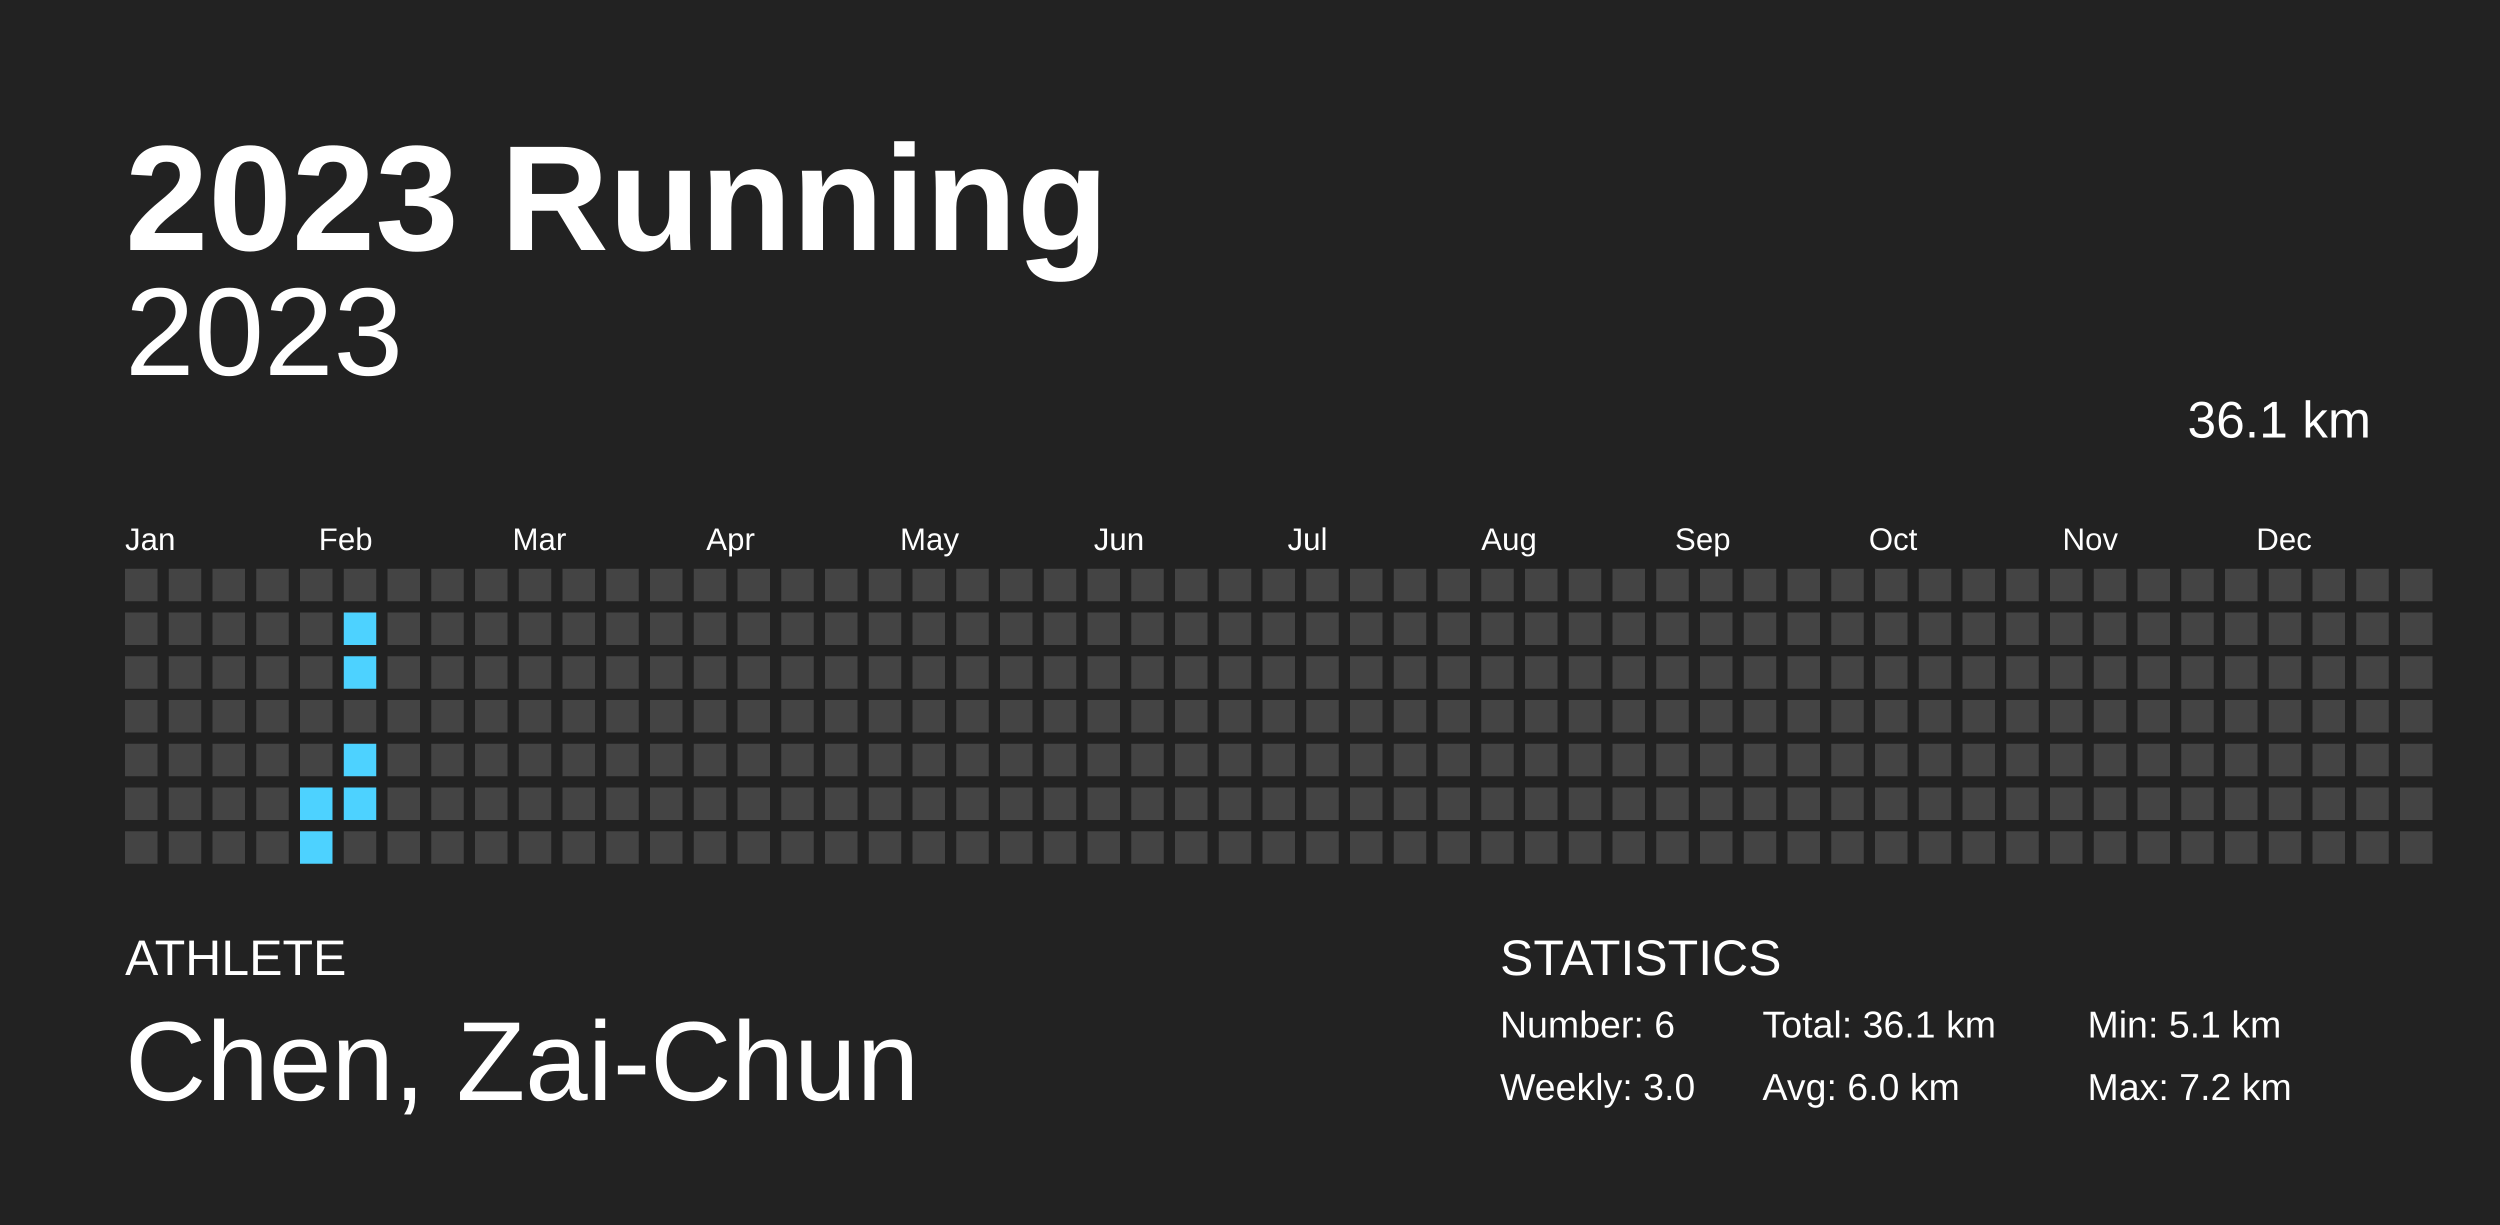
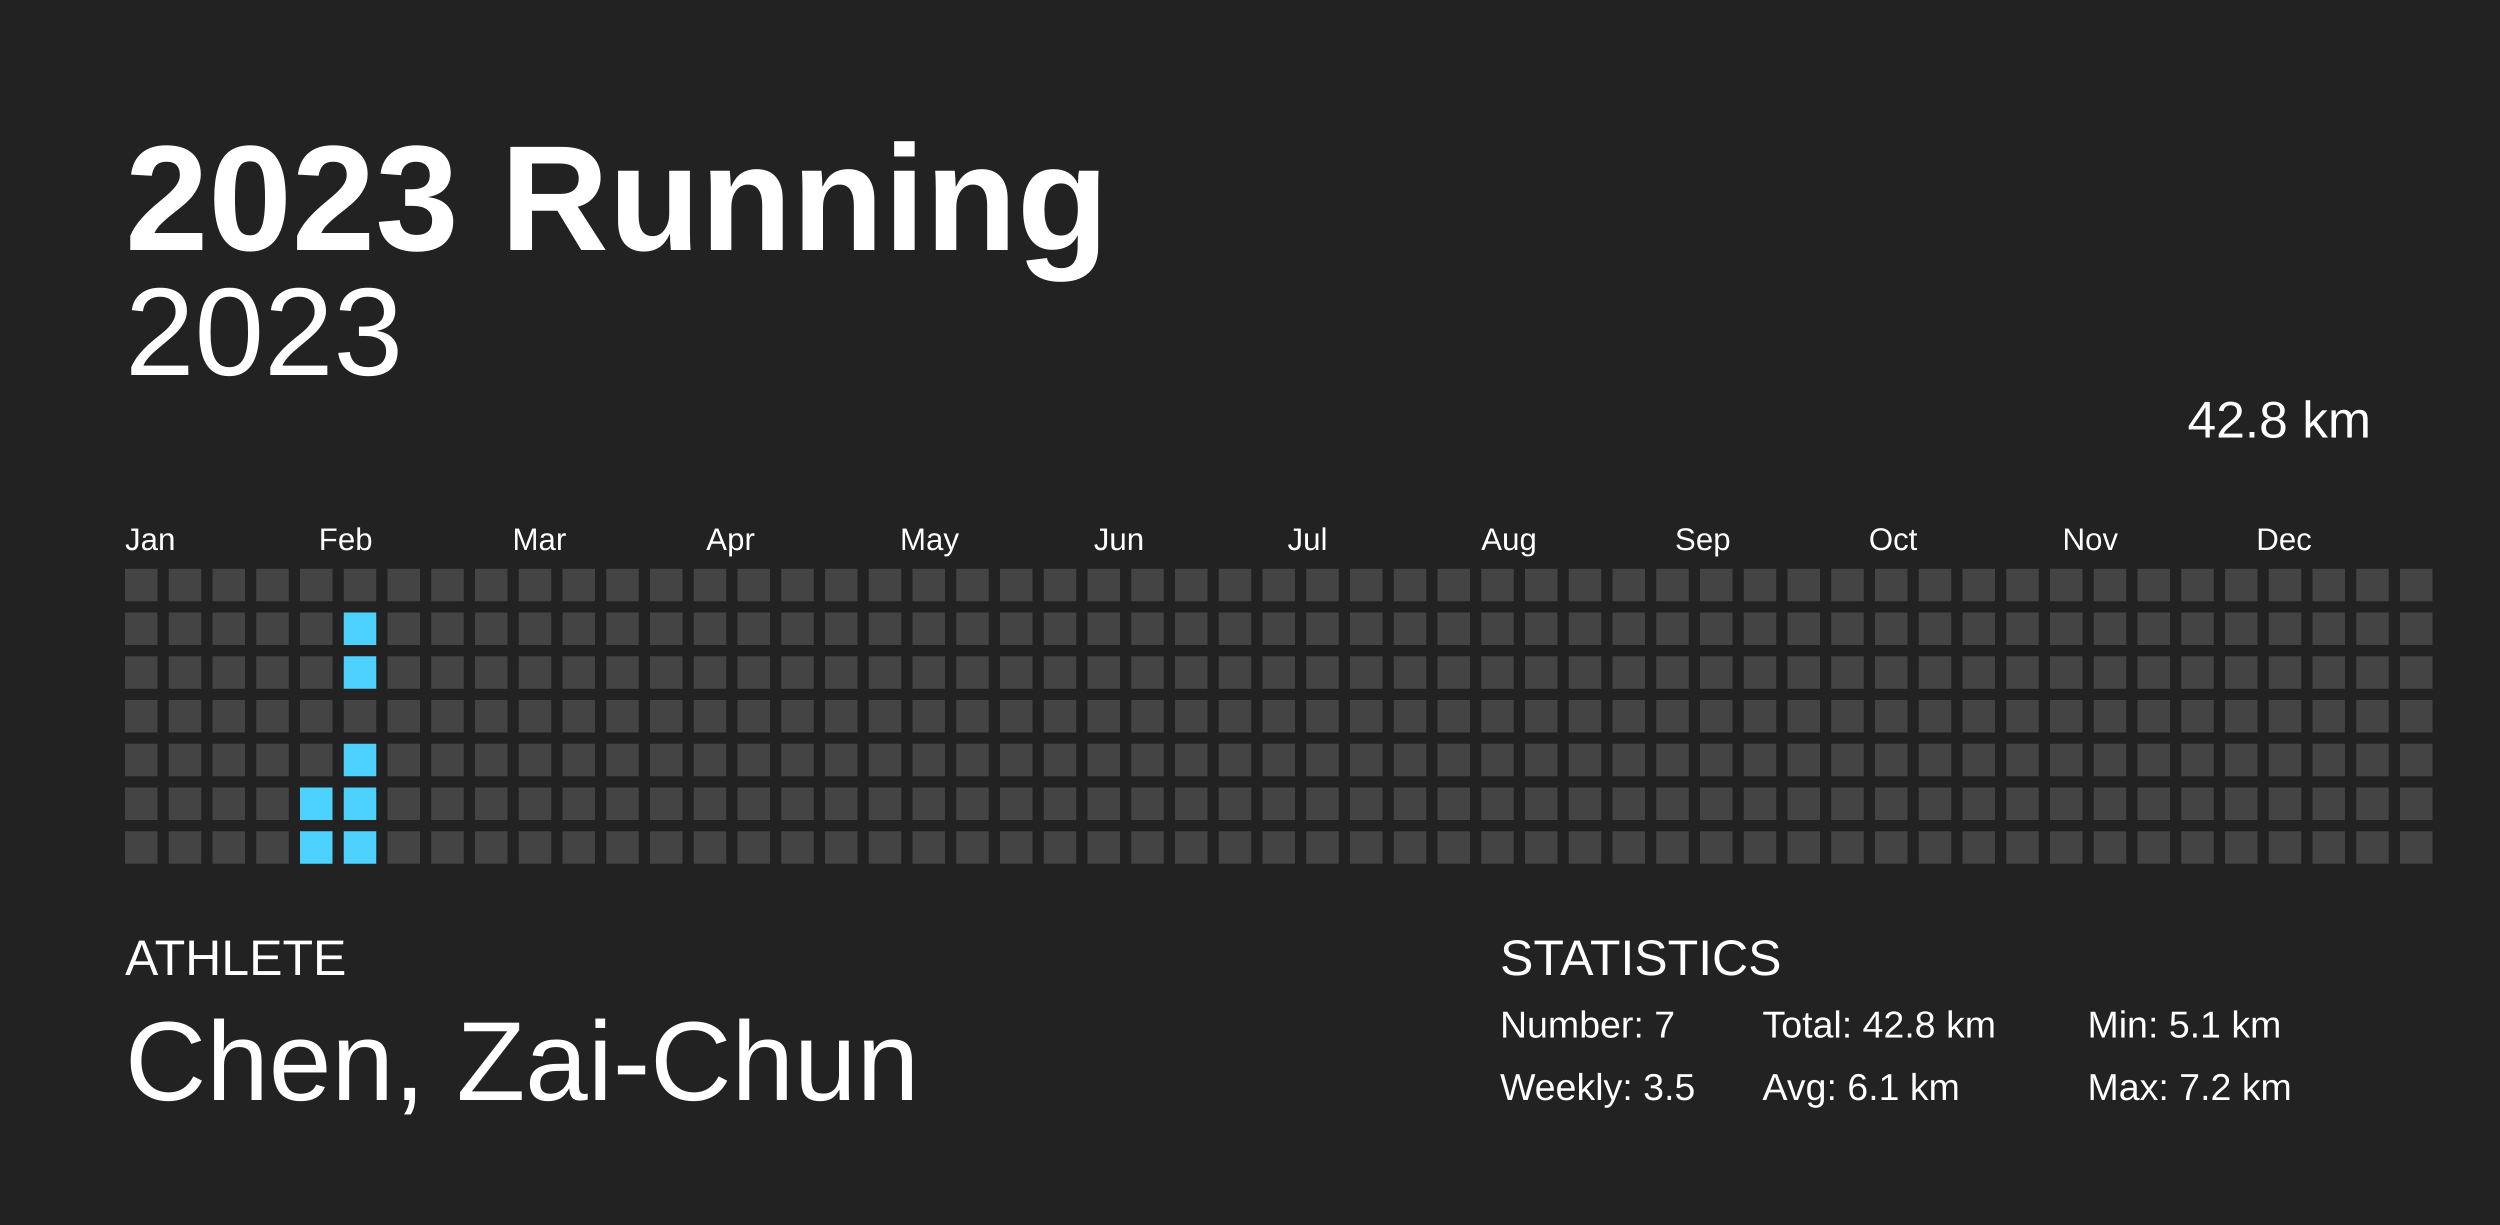
<svg xmlns="http://www.w3.org/2000/svg" baseProfile="full" height="98mm" version="1.1" viewBox="0,0,200,98" width="200mm">
  <defs />
  <rect fill="#222222" height="98" width="200" x="0" y="0" />
  <text fill="#FFFFFF" style="font-size:12px; font-family:Arial; font-weight:bold;" x="10" y="20">2023 Running</text>
  <text fill="#FFFFFF" style="font-size:4px; font-family:Arial" x="10" y="78">ATHLETE</text>
  <text fill="#FFFFFF" style="font-size:9px; font-family:Arial" x="10" y="88">Chen, Zai-Chun</text>
  <text fill="#FFFFFF" style="font-size:4px; font-family:Arial" x="120" y="78">STATISTICS</text>
-   <text fill="#FFFFFF" style="font-size:3px; font-family:Arial" x="120" y="83">Number: 6</text>
-   <text fill="#FFFFFF" style="font-size:3px; font-family:Arial" x="120" y="88">Weekly: 3.0</text>
-   <text fill="#FFFFFF" style="font-size:3px; font-family:Arial" x="141" y="83">Total: 36.1 km</text>
-   <text fill="#FFFFFF" style="font-size:3px; font-family:Arial" x="141" y="88">Avg: 6.0 km</text>
+   <text fill="#FFFFFF" style="font-size:3px; font-family:Arial" x="120" y="83">Number: 7</text>
+   <text fill="#FFFFFF" style="font-size:3px; font-family:Arial" x="120" y="88">Weekly: 3.5</text>
+   <text fill="#FFFFFF" style="font-size:3px; font-family:Arial" x="141" y="83">Total: 42.8 km</text>
+   <text fill="#FFFFFF" style="font-size:3px; font-family:Arial" x="141" y="88">Avg: 6.1 km</text>
  <text fill="#FFFFFF" style="font-size:3px; font-family:Arial" x="167" y="83">Min: 5.1 km</text>
  <text fill="#FFFFFF" style="font-size:3px; font-family:Arial" x="167" y="88">Max: 7.2 km</text>
  <text alignment-baseline="hanging" fill="#FFFFFF" style="font-size:10.0px; font-family:Arial;" x="10" y="30">2023</text>
-   <text alignment-baseline="hanging" fill="#FFFFFF" style="font-size:4.125px; font-family:Arial;" x="175" y="35">36.1 km</text>
+   <text alignment-baseline="hanging" fill="#FFFFFF" style="font-size:4.125px; font-family:Arial;" x="175" y="35">42.8 km</text>
  <text fill="#FFFFFF" style="font-size:2.5px; font-family:Arial" x="10.0" y="44">Jan</text>
  <text fill="#FFFFFF" style="font-size:2.5px; font-family:Arial" x="25.5" y="44">Feb</text>
  <text fill="#FFFFFF" style="font-size:2.5px; font-family:Arial" x="41.0" y="44">Mar</text>
  <text fill="#FFFFFF" style="font-size:2.5px; font-family:Arial" x="56.5" y="44">Apr</text>
  <text fill="#FFFFFF" style="font-size:2.5px; font-family:Arial" x="72.0" y="44">May</text>
  <text fill="#FFFFFF" style="font-size:2.5px; font-family:Arial" x="87.5" y="44">Jun</text>
  <text fill="#FFFFFF" style="font-size:2.5px; font-family:Arial" x="103.0" y="44">Jul</text>
  <text fill="#FFFFFF" style="font-size:2.5px; font-family:Arial" x="118.5" y="44">Aug</text>
  <text fill="#FFFFFF" style="font-size:2.5px; font-family:Arial" x="134.0" y="44">Sep</text>
  <text fill="#FFFFFF" style="font-size:2.5px; font-family:Arial" x="149.5" y="44">Oct</text>
  <text fill="#FFFFFF" style="font-size:2.5px; font-family:Arial" x="165.0" y="44">Nov</text>
  <text fill="#FFFFFF" style="font-size:2.5px; font-family:Arial" x="180.5" y="44">Dec</text>
  <rect fill="#444444" height="2.6" width="2.6" x="10.0" y="45.5" />
  <rect fill="#444444" height="2.6" width="2.6" x="10.0" y="49.0" />
  <rect fill="#444444" height="2.6" width="2.6" x="10.0" y="52.5" />
  <rect fill="#444444" height="2.6" width="2.6" x="10.0" y="56.0" />
  <rect fill="#444444" height="2.6" width="2.6" x="10.0" y="59.5" />
  <rect fill="#444444" height="2.6" width="2.6" x="10.0" y="63.0" />
  <rect fill="#444444" height="2.6" width="2.6" x="10.0" y="66.5" />
  <rect fill="#444444" height="2.6" width="2.6" x="13.5" y="45.5" />
  <rect fill="#444444" height="2.6" width="2.6" x="13.5" y="49.0" />
  <rect fill="#444444" height="2.6" width="2.6" x="13.5" y="52.5" />
  <rect fill="#444444" height="2.6" width="2.6" x="13.5" y="56.0" />
  <rect fill="#444444" height="2.6" width="2.6" x="13.5" y="59.5" />
  <rect fill="#444444" height="2.6" width="2.6" x="13.5" y="63.0" />
  <rect fill="#444444" height="2.6" width="2.6" x="13.5" y="66.5" />
  <rect fill="#444444" height="2.6" width="2.6" x="17.0" y="45.5" />
  <rect fill="#444444" height="2.6" width="2.6" x="17.0" y="49.0" />
  <rect fill="#444444" height="2.6" width="2.6" x="17.0" y="52.5" />
  <rect fill="#444444" height="2.6" width="2.6" x="17.0" y="56.0" />
  <rect fill="#444444" height="2.6" width="2.6" x="17.0" y="59.5" />
  <rect fill="#444444" height="2.6" width="2.6" x="17.0" y="63.0" />
  <rect fill="#444444" height="2.6" width="2.6" x="17.0" y="66.5" />
  <rect fill="#444444" height="2.6" width="2.6" x="20.5" y="45.5" />
  <rect fill="#444444" height="2.6" width="2.6" x="20.5" y="49.0" />
  <rect fill="#444444" height="2.6" width="2.6" x="20.5" y="52.5" />
  <rect fill="#444444" height="2.6" width="2.6" x="20.5" y="56.0" />
  <rect fill="#444444" height="2.6" width="2.6" x="20.5" y="59.5" />
  <rect fill="#444444" height="2.6" width="2.6" x="20.5" y="63.0" />
  <rect fill="#444444" height="2.6" width="2.6" x="20.5" y="66.5" />
  <rect fill="#444444" height="2.6" width="2.6" x="24.0" y="45.5" />
  <rect fill="#444444" height="2.6" width="2.6" x="24.0" y="49.0" />
  <rect fill="#444444" height="2.6" width="2.6" x="24.0" y="52.5" />
  <rect fill="#444444" height="2.6" width="2.6" x="24.0" y="56.0" />
  <rect fill="#444444" height="2.6" width="2.6" x="24.0" y="59.5" />
  <rect fill="#4dd2ff" height="2.6" width="2.6" x="24.0" y="63.0" />
  <rect fill="#4dd2ff" height="2.6" width="2.6" x="24.0" y="66.5" />
  <rect fill="#444444" height="2.6" width="2.6" x="27.5" y="45.5" />
  <rect fill="#4dd2ff" height="2.6" width="2.6" x="27.5" y="49.0" />
  <rect fill="#4dd2ff" height="2.6" width="2.6" x="27.5" y="52.5" />
  <rect fill="#444444" height="2.6" width="2.6" x="27.5" y="56.0" />
  <rect fill="#4dd2ff" height="2.6" width="2.6" x="27.5" y="59.5" />
  <rect fill="#4dd2ff" height="2.6" width="2.6" x="27.5" y="63.0" />
-   <rect fill="#444444" height="2.6" width="2.6" x="27.5" y="66.5" />
+   <rect fill="#4dd2ff" height="2.6" width="2.6" x="27.5" y="66.5" />
  <rect fill="#444444" height="2.6" width="2.6" x="31.0" y="45.5" />
  <rect fill="#444444" height="2.6" width="2.6" x="31.0" y="49.0" />
  <rect fill="#444444" height="2.6" width="2.6" x="31.0" y="52.5" />
  <rect fill="#444444" height="2.6" width="2.6" x="31.0" y="56.0" />
  <rect fill="#444444" height="2.6" width="2.6" x="31.0" y="59.5" />
  <rect fill="#444444" height="2.6" width="2.6" x="31.0" y="63.0" />
  <rect fill="#444444" height="2.6" width="2.6" x="31.0" y="66.5" />
  <rect fill="#444444" height="2.6" width="2.6" x="34.5" y="45.5" />
  <rect fill="#444444" height="2.6" width="2.6" x="34.5" y="49.0" />
  <rect fill="#444444" height="2.6" width="2.6" x="34.5" y="52.5" />
  <rect fill="#444444" height="2.6" width="2.6" x="34.5" y="56.0" />
  <rect fill="#444444" height="2.6" width="2.6" x="34.5" y="59.5" />
  <rect fill="#444444" height="2.6" width="2.6" x="34.5" y="63.0" />
  <rect fill="#444444" height="2.6" width="2.6" x="34.5" y="66.5" />
  <rect fill="#444444" height="2.6" width="2.6" x="38.0" y="45.5" />
  <rect fill="#444444" height="2.6" width="2.6" x="38.0" y="49.0" />
  <rect fill="#444444" height="2.6" width="2.6" x="38.0" y="52.5" />
  <rect fill="#444444" height="2.6" width="2.6" x="38.0" y="56.0" />
  <rect fill="#444444" height="2.6" width="2.6" x="38.0" y="59.5" />
  <rect fill="#444444" height="2.6" width="2.6" x="38.0" y="63.0" />
  <rect fill="#444444" height="2.6" width="2.6" x="38.0" y="66.5" />
  <rect fill="#444444" height="2.6" width="2.6" x="41.5" y="45.5" />
  <rect fill="#444444" height="2.6" width="2.6" x="41.5" y="49.0" />
  <rect fill="#444444" height="2.6" width="2.6" x="41.5" y="52.5" />
  <rect fill="#444444" height="2.6" width="2.6" x="41.5" y="56.0" />
  <rect fill="#444444" height="2.6" width="2.6" x="41.5" y="59.5" />
  <rect fill="#444444" height="2.6" width="2.6" x="41.5" y="63.0" />
  <rect fill="#444444" height="2.6" width="2.6" x="41.5" y="66.5" />
  <rect fill="#444444" height="2.6" width="2.6" x="45.0" y="45.5" />
  <rect fill="#444444" height="2.6" width="2.6" x="45.0" y="49.0" />
  <rect fill="#444444" height="2.6" width="2.6" x="45.0" y="52.5" />
  <rect fill="#444444" height="2.6" width="2.6" x="45.0" y="56.0" />
  <rect fill="#444444" height="2.6" width="2.6" x="45.0" y="59.5" />
  <rect fill="#444444" height="2.6" width="2.6" x="45.0" y="63.0" />
  <rect fill="#444444" height="2.6" width="2.6" x="45.0" y="66.5" />
  <rect fill="#444444" height="2.6" width="2.6" x="48.5" y="45.5" />
  <rect fill="#444444" height="2.6" width="2.6" x="48.5" y="49.0" />
  <rect fill="#444444" height="2.6" width="2.6" x="48.5" y="52.5" />
  <rect fill="#444444" height="2.6" width="2.6" x="48.5" y="56.0" />
  <rect fill="#444444" height="2.6" width="2.6" x="48.5" y="59.5" />
  <rect fill="#444444" height="2.6" width="2.6" x="48.5" y="63.0" />
  <rect fill="#444444" height="2.6" width="2.6" x="48.5" y="66.5" />
  <rect fill="#444444" height="2.6" width="2.6" x="52.0" y="45.5" />
  <rect fill="#444444" height="2.6" width="2.6" x="52.0" y="49.0" />
  <rect fill="#444444" height="2.6" width="2.6" x="52.0" y="52.5" />
  <rect fill="#444444" height="2.6" width="2.6" x="52.0" y="56.0" />
  <rect fill="#444444" height="2.6" width="2.6" x="52.0" y="59.5" />
  <rect fill="#444444" height="2.6" width="2.6" x="52.0" y="63.0" />
  <rect fill="#444444" height="2.6" width="2.6" x="52.0" y="66.5" />
  <rect fill="#444444" height="2.6" width="2.6" x="55.5" y="45.5" />
  <rect fill="#444444" height="2.6" width="2.6" x="55.5" y="49.0" />
  <rect fill="#444444" height="2.6" width="2.6" x="55.5" y="52.5" />
  <rect fill="#444444" height="2.6" width="2.6" x="55.5" y="56.0" />
  <rect fill="#444444" height="2.6" width="2.6" x="55.5" y="59.5" />
  <rect fill="#444444" height="2.6" width="2.6" x="55.5" y="63.0" />
  <rect fill="#444444" height="2.6" width="2.6" x="55.5" y="66.5" />
  <rect fill="#444444" height="2.6" width="2.6" x="59.0" y="45.5" />
  <rect fill="#444444" height="2.6" width="2.6" x="59.0" y="49.0" />
  <rect fill="#444444" height="2.6" width="2.6" x="59.0" y="52.5" />
  <rect fill="#444444" height="2.6" width="2.6" x="59.0" y="56.0" />
  <rect fill="#444444" height="2.6" width="2.6" x="59.0" y="59.5" />
  <rect fill="#444444" height="2.6" width="2.6" x="59.0" y="63.0" />
  <rect fill="#444444" height="2.6" width="2.6" x="59.0" y="66.5" />
  <rect fill="#444444" height="2.6" width="2.6" x="62.5" y="45.5" />
  <rect fill="#444444" height="2.6" width="2.6" x="62.5" y="49.0" />
  <rect fill="#444444" height="2.6" width="2.6" x="62.5" y="52.5" />
  <rect fill="#444444" height="2.6" width="2.6" x="62.5" y="56.0" />
  <rect fill="#444444" height="2.6" width="2.6" x="62.5" y="59.5" />
  <rect fill="#444444" height="2.6" width="2.6" x="62.5" y="63.0" />
  <rect fill="#444444" height="2.6" width="2.6" x="62.5" y="66.5" />
  <rect fill="#444444" height="2.6" width="2.6" x="66.0" y="45.5" />
  <rect fill="#444444" height="2.6" width="2.6" x="66.0" y="49.0" />
  <rect fill="#444444" height="2.6" width="2.6" x="66.0" y="52.5" />
  <rect fill="#444444" height="2.6" width="2.6" x="66.0" y="56.0" />
  <rect fill="#444444" height="2.6" width="2.6" x="66.0" y="59.5" />
  <rect fill="#444444" height="2.6" width="2.6" x="66.0" y="63.0" />
  <rect fill="#444444" height="2.6" width="2.6" x="66.0" y="66.5" />
  <rect fill="#444444" height="2.6" width="2.6" x="69.5" y="45.5" />
  <rect fill="#444444" height="2.6" width="2.6" x="69.5" y="49.0" />
  <rect fill="#444444" height="2.6" width="2.6" x="69.5" y="52.5" />
  <rect fill="#444444" height="2.6" width="2.6" x="69.5" y="56.0" />
  <rect fill="#444444" height="2.6" width="2.6" x="69.5" y="59.5" />
  <rect fill="#444444" height="2.6" width="2.6" x="69.5" y="63.0" />
  <rect fill="#444444" height="2.6" width="2.6" x="69.5" y="66.5" />
  <rect fill="#444444" height="2.6" width="2.6" x="73.0" y="45.5" />
  <rect fill="#444444" height="2.6" width="2.6" x="73.0" y="49.0" />
  <rect fill="#444444" height="2.6" width="2.6" x="73.0" y="52.5" />
  <rect fill="#444444" height="2.6" width="2.6" x="73.0" y="56.0" />
  <rect fill="#444444" height="2.6" width="2.6" x="73.0" y="59.5" />
  <rect fill="#444444" height="2.6" width="2.6" x="73.0" y="63.0" />
  <rect fill="#444444" height="2.6" width="2.6" x="73.0" y="66.5" />
  <rect fill="#444444" height="2.6" width="2.6" x="76.5" y="45.5" />
  <rect fill="#444444" height="2.6" width="2.6" x="76.5" y="49.0" />
  <rect fill="#444444" height="2.6" width="2.6" x="76.5" y="52.5" />
  <rect fill="#444444" height="2.6" width="2.6" x="76.5" y="56.0" />
  <rect fill="#444444" height="2.6" width="2.6" x="76.5" y="59.5" />
  <rect fill="#444444" height="2.6" width="2.6" x="76.5" y="63.0" />
  <rect fill="#444444" height="2.6" width="2.6" x="76.5" y="66.5" />
  <rect fill="#444444" height="2.6" width="2.6" x="80.0" y="45.5" />
  <rect fill="#444444" height="2.6" width="2.6" x="80.0" y="49.0" />
  <rect fill="#444444" height="2.6" width="2.6" x="80.0" y="52.5" />
  <rect fill="#444444" height="2.6" width="2.6" x="80.0" y="56.0" />
  <rect fill="#444444" height="2.6" width="2.6" x="80.0" y="59.5" />
  <rect fill="#444444" height="2.6" width="2.6" x="80.0" y="63.0" />
  <rect fill="#444444" height="2.6" width="2.6" x="80.0" y="66.5" />
  <rect fill="#444444" height="2.6" width="2.6" x="83.5" y="45.5" />
  <rect fill="#444444" height="2.6" width="2.6" x="83.5" y="49.0" />
  <rect fill="#444444" height="2.6" width="2.6" x="83.5" y="52.5" />
  <rect fill="#444444" height="2.6" width="2.6" x="83.5" y="56.0" />
  <rect fill="#444444" height="2.6" width="2.6" x="83.5" y="59.5" />
  <rect fill="#444444" height="2.6" width="2.6" x="83.5" y="63.0" />
  <rect fill="#444444" height="2.6" width="2.6" x="83.5" y="66.5" />
  <rect fill="#444444" height="2.6" width="2.6" x="87.0" y="45.5" />
  <rect fill="#444444" height="2.6" width="2.6" x="87.0" y="49.0" />
  <rect fill="#444444" height="2.6" width="2.6" x="87.0" y="52.5" />
  <rect fill="#444444" height="2.6" width="2.6" x="87.0" y="56.0" />
  <rect fill="#444444" height="2.6" width="2.6" x="87.0" y="59.5" />
  <rect fill="#444444" height="2.6" width="2.6" x="87.0" y="63.0" />
  <rect fill="#444444" height="2.6" width="2.6" x="87.0" y="66.5" />
  <rect fill="#444444" height="2.6" width="2.6" x="90.5" y="45.5" />
  <rect fill="#444444" height="2.6" width="2.6" x="90.5" y="49.0" />
  <rect fill="#444444" height="2.6" width="2.6" x="90.5" y="52.5" />
  <rect fill="#444444" height="2.6" width="2.6" x="90.5" y="56.0" />
  <rect fill="#444444" height="2.6" width="2.6" x="90.5" y="59.5" />
  <rect fill="#444444" height="2.6" width="2.6" x="90.5" y="63.0" />
  <rect fill="#444444" height="2.6" width="2.6" x="90.5" y="66.5" />
  <rect fill="#444444" height="2.6" width="2.6" x="94.0" y="45.5" />
  <rect fill="#444444" height="2.6" width="2.6" x="94.0" y="49.0" />
  <rect fill="#444444" height="2.6" width="2.6" x="94.0" y="52.5" />
  <rect fill="#444444" height="2.6" width="2.6" x="94.0" y="56.0" />
  <rect fill="#444444" height="2.6" width="2.6" x="94.0" y="59.5" />
  <rect fill="#444444" height="2.6" width="2.6" x="94.0" y="63.0" />
  <rect fill="#444444" height="2.6" width="2.6" x="94.0" y="66.5" />
  <rect fill="#444444" height="2.6" width="2.6" x="97.5" y="45.5" />
  <rect fill="#444444" height="2.6" width="2.6" x="97.5" y="49.0" />
  <rect fill="#444444" height="2.6" width="2.6" x="97.5" y="52.5" />
  <rect fill="#444444" height="2.6" width="2.6" x="97.5" y="56.0" />
  <rect fill="#444444" height="2.6" width="2.6" x="97.5" y="59.5" />
  <rect fill="#444444" height="2.6" width="2.6" x="97.5" y="63.0" />
  <rect fill="#444444" height="2.6" width="2.6" x="97.5" y="66.5" />
  <rect fill="#444444" height="2.6" width="2.6" x="101.0" y="45.5" />
  <rect fill="#444444" height="2.6" width="2.6" x="101.0" y="49.0" />
  <rect fill="#444444" height="2.6" width="2.6" x="101.0" y="52.5" />
  <rect fill="#444444" height="2.6" width="2.6" x="101.0" y="56.0" />
  <rect fill="#444444" height="2.6" width="2.6" x="101.0" y="59.5" />
  <rect fill="#444444" height="2.6" width="2.6" x="101.0" y="63.0" />
  <rect fill="#444444" height="2.6" width="2.6" x="101.0" y="66.5" />
  <rect fill="#444444" height="2.6" width="2.6" x="104.5" y="45.5" />
  <rect fill="#444444" height="2.6" width="2.6" x="104.5" y="49.0" />
  <rect fill="#444444" height="2.6" width="2.6" x="104.5" y="52.5" />
  <rect fill="#444444" height="2.6" width="2.6" x="104.5" y="56.0" />
  <rect fill="#444444" height="2.6" width="2.6" x="104.5" y="59.5" />
  <rect fill="#444444" height="2.6" width="2.6" x="104.5" y="63.0" />
  <rect fill="#444444" height="2.6" width="2.6" x="104.5" y="66.5" />
  <rect fill="#444444" height="2.6" width="2.6" x="108.0" y="45.5" />
  <rect fill="#444444" height="2.6" width="2.6" x="108.0" y="49.0" />
  <rect fill="#444444" height="2.6" width="2.6" x="108.0" y="52.5" />
  <rect fill="#444444" height="2.6" width="2.6" x="108.0" y="56.0" />
  <rect fill="#444444" height="2.6" width="2.6" x="108.0" y="59.5" />
  <rect fill="#444444" height="2.6" width="2.6" x="108.0" y="63.0" />
  <rect fill="#444444" height="2.6" width="2.6" x="108.0" y="66.5" />
  <rect fill="#444444" height="2.6" width="2.6" x="111.5" y="45.5" />
  <rect fill="#444444" height="2.6" width="2.6" x="111.5" y="49.0" />
  <rect fill="#444444" height="2.6" width="2.6" x="111.5" y="52.5" />
  <rect fill="#444444" height="2.6" width="2.6" x="111.5" y="56.0" />
  <rect fill="#444444" height="2.6" width="2.6" x="111.5" y="59.5" />
  <rect fill="#444444" height="2.6" width="2.6" x="111.5" y="63.0" />
  <rect fill="#444444" height="2.6" width="2.6" x="111.5" y="66.5" />
  <rect fill="#444444" height="2.6" width="2.6" x="115.0" y="45.5" />
  <rect fill="#444444" height="2.6" width="2.6" x="115.0" y="49.0" />
  <rect fill="#444444" height="2.6" width="2.6" x="115.0" y="52.5" />
  <rect fill="#444444" height="2.6" width="2.6" x="115.0" y="56.0" />
  <rect fill="#444444" height="2.6" width="2.6" x="115.0" y="59.5" />
  <rect fill="#444444" height="2.6" width="2.6" x="115.0" y="63.0" />
  <rect fill="#444444" height="2.6" width="2.6" x="115.0" y="66.5" />
  <rect fill="#444444" height="2.6" width="2.6" x="118.5" y="45.5" />
  <rect fill="#444444" height="2.6" width="2.6" x="118.5" y="49.0" />
  <rect fill="#444444" height="2.6" width="2.6" x="118.5" y="52.5" />
  <rect fill="#444444" height="2.6" width="2.6" x="118.5" y="56.0" />
  <rect fill="#444444" height="2.6" width="2.6" x="118.5" y="59.5" />
  <rect fill="#444444" height="2.6" width="2.6" x="118.5" y="63.0" />
  <rect fill="#444444" height="2.6" width="2.6" x="118.5" y="66.5" />
  <rect fill="#444444" height="2.6" width="2.6" x="122.0" y="45.5" />
  <rect fill="#444444" height="2.6" width="2.6" x="122.0" y="49.0" />
  <rect fill="#444444" height="2.6" width="2.6" x="122.0" y="52.5" />
  <rect fill="#444444" height="2.6" width="2.6" x="122.0" y="56.0" />
  <rect fill="#444444" height="2.6" width="2.6" x="122.0" y="59.5" />
  <rect fill="#444444" height="2.6" width="2.6" x="122.0" y="63.0" />
  <rect fill="#444444" height="2.6" width="2.6" x="122.0" y="66.5" />
  <rect fill="#444444" height="2.6" width="2.6" x="125.5" y="45.5" />
  <rect fill="#444444" height="2.6" width="2.6" x="125.5" y="49.0" />
  <rect fill="#444444" height="2.6" width="2.6" x="125.5" y="52.5" />
  <rect fill="#444444" height="2.6" width="2.6" x="125.5" y="56.0" />
  <rect fill="#444444" height="2.6" width="2.6" x="125.5" y="59.5" />
  <rect fill="#444444" height="2.6" width="2.6" x="125.5" y="63.0" />
  <rect fill="#444444" height="2.6" width="2.6" x="125.5" y="66.5" />
  <rect fill="#444444" height="2.6" width="2.6" x="129.0" y="45.5" />
  <rect fill="#444444" height="2.6" width="2.6" x="129.0" y="49.0" />
  <rect fill="#444444" height="2.6" width="2.6" x="129.0" y="52.5" />
  <rect fill="#444444" height="2.6" width="2.6" x="129.0" y="56.0" />
  <rect fill="#444444" height="2.6" width="2.6" x="129.0" y="59.5" />
  <rect fill="#444444" height="2.6" width="2.6" x="129.0" y="63.0" />
  <rect fill="#444444" height="2.6" width="2.6" x="129.0" y="66.5" />
  <rect fill="#444444" height="2.6" width="2.6" x="132.5" y="45.5" />
  <rect fill="#444444" height="2.6" width="2.6" x="132.5" y="49.0" />
  <rect fill="#444444" height="2.6" width="2.6" x="132.5" y="52.5" />
  <rect fill="#444444" height="2.6" width="2.6" x="132.5" y="56.0" />
  <rect fill="#444444" height="2.6" width="2.6" x="132.5" y="59.5" />
  <rect fill="#444444" height="2.6" width="2.6" x="132.5" y="63.0" />
  <rect fill="#444444" height="2.6" width="2.6" x="132.5" y="66.5" />
  <rect fill="#444444" height="2.6" width="2.6" x="136.0" y="45.5" />
  <rect fill="#444444" height="2.6" width="2.6" x="136.0" y="49.0" />
  <rect fill="#444444" height="2.6" width="2.6" x="136.0" y="52.5" />
  <rect fill="#444444" height="2.6" width="2.6" x="136.0" y="56.0" />
  <rect fill="#444444" height="2.6" width="2.6" x="136.0" y="59.5" />
  <rect fill="#444444" height="2.6" width="2.6" x="136.0" y="63.0" />
  <rect fill="#444444" height="2.6" width="2.6" x="136.0" y="66.5" />
  <rect fill="#444444" height="2.6" width="2.6" x="139.5" y="45.5" />
  <rect fill="#444444" height="2.6" width="2.6" x="139.5" y="49.0" />
  <rect fill="#444444" height="2.6" width="2.6" x="139.5" y="52.5" />
  <rect fill="#444444" height="2.6" width="2.6" x="139.5" y="56.0" />
  <rect fill="#444444" height="2.6" width="2.6" x="139.5" y="59.5" />
  <rect fill="#444444" height="2.6" width="2.6" x="139.5" y="63.0" />
  <rect fill="#444444" height="2.6" width="2.6" x="139.5" y="66.5" />
  <rect fill="#444444" height="2.6" width="2.6" x="143.0" y="45.5" />
  <rect fill="#444444" height="2.6" width="2.6" x="143.0" y="49.0" />
  <rect fill="#444444" height="2.6" width="2.6" x="143.0" y="52.5" />
  <rect fill="#444444" height="2.6" width="2.6" x="143.0" y="56.0" />
  <rect fill="#444444" height="2.6" width="2.6" x="143.0" y="59.5" />
  <rect fill="#444444" height="2.6" width="2.6" x="143.0" y="63.0" />
  <rect fill="#444444" height="2.6" width="2.6" x="143.0" y="66.5" />
  <rect fill="#444444" height="2.6" width="2.6" x="146.5" y="45.5" />
  <rect fill="#444444" height="2.6" width="2.6" x="146.5" y="49.0" />
  <rect fill="#444444" height="2.6" width="2.6" x="146.5" y="52.5" />
  <rect fill="#444444" height="2.6" width="2.6" x="146.5" y="56.0" />
  <rect fill="#444444" height="2.6" width="2.6" x="146.5" y="59.5" />
  <rect fill="#444444" height="2.6" width="2.6" x="146.5" y="63.0" />
  <rect fill="#444444" height="2.6" width="2.6" x="146.5" y="66.5" />
  <rect fill="#444444" height="2.6" width="2.6" x="150.0" y="45.5" />
  <rect fill="#444444" height="2.6" width="2.6" x="150.0" y="49.0" />
  <rect fill="#444444" height="2.6" width="2.6" x="150.0" y="52.5" />
  <rect fill="#444444" height="2.6" width="2.6" x="150.0" y="56.0" />
  <rect fill="#444444" height="2.6" width="2.6" x="150.0" y="59.5" />
  <rect fill="#444444" height="2.6" width="2.6" x="150.0" y="63.0" />
  <rect fill="#444444" height="2.6" width="2.6" x="150.0" y="66.5" />
  <rect fill="#444444" height="2.6" width="2.6" x="153.5" y="45.5" />
  <rect fill="#444444" height="2.6" width="2.6" x="153.5" y="49.0" />
  <rect fill="#444444" height="2.6" width="2.6" x="153.5" y="52.5" />
  <rect fill="#444444" height="2.6" width="2.6" x="153.5" y="56.0" />
  <rect fill="#444444" height="2.6" width="2.6" x="153.5" y="59.5" />
  <rect fill="#444444" height="2.6" width="2.6" x="153.5" y="63.0" />
  <rect fill="#444444" height="2.6" width="2.6" x="153.5" y="66.5" />
  <rect fill="#444444" height="2.6" width="2.6" x="157.0" y="45.5" />
  <rect fill="#444444" height="2.6" width="2.6" x="157.0" y="49.0" />
  <rect fill="#444444" height="2.6" width="2.6" x="157.0" y="52.5" />
  <rect fill="#444444" height="2.6" width="2.6" x="157.0" y="56.0" />
  <rect fill="#444444" height="2.6" width="2.6" x="157.0" y="59.5" />
  <rect fill="#444444" height="2.6" width="2.6" x="157.0" y="63.0" />
  <rect fill="#444444" height="2.6" width="2.6" x="157.0" y="66.5" />
  <rect fill="#444444" height="2.6" width="2.6" x="160.5" y="45.5" />
  <rect fill="#444444" height="2.6" width="2.6" x="160.5" y="49.0" />
  <rect fill="#444444" height="2.6" width="2.6" x="160.5" y="52.5" />
  <rect fill="#444444" height="2.6" width="2.6" x="160.5" y="56.0" />
  <rect fill="#444444" height="2.6" width="2.6" x="160.5" y="59.5" />
  <rect fill="#444444" height="2.6" width="2.6" x="160.5" y="63.0" />
  <rect fill="#444444" height="2.6" width="2.6" x="160.5" y="66.5" />
  <rect fill="#444444" height="2.6" width="2.6" x="164.0" y="45.5" />
  <rect fill="#444444" height="2.6" width="2.6" x="164.0" y="49.0" />
  <rect fill="#444444" height="2.6" width="2.6" x="164.0" y="52.5" />
  <rect fill="#444444" height="2.6" width="2.6" x="164.0" y="56.0" />
  <rect fill="#444444" height="2.6" width="2.6" x="164.0" y="59.5" />
  <rect fill="#444444" height="2.6" width="2.6" x="164.0" y="63.0" />
  <rect fill="#444444" height="2.6" width="2.6" x="164.0" y="66.5" />
  <rect fill="#444444" height="2.6" width="2.6" x="167.5" y="45.5" />
  <rect fill="#444444" height="2.6" width="2.6" x="167.5" y="49.0" />
  <rect fill="#444444" height="2.6" width="2.6" x="167.5" y="52.5" />
  <rect fill="#444444" height="2.6" width="2.6" x="167.5" y="56.0" />
  <rect fill="#444444" height="2.6" width="2.6" x="167.5" y="59.5" />
  <rect fill="#444444" height="2.6" width="2.6" x="167.5" y="63.0" />
  <rect fill="#444444" height="2.6" width="2.6" x="167.5" y="66.5" />
  <rect fill="#444444" height="2.6" width="2.6" x="171.0" y="45.5" />
  <rect fill="#444444" height="2.6" width="2.6" x="171.0" y="49.0" />
  <rect fill="#444444" height="2.6" width="2.6" x="171.0" y="52.5" />
  <rect fill="#444444" height="2.6" width="2.6" x="171.0" y="56.0" />
  <rect fill="#444444" height="2.6" width="2.6" x="171.0" y="59.5" />
  <rect fill="#444444" height="2.6" width="2.6" x="171.0" y="63.0" />
  <rect fill="#444444" height="2.6" width="2.6" x="171.0" y="66.5" />
  <rect fill="#444444" height="2.6" width="2.6" x="174.5" y="45.5" />
  <rect fill="#444444" height="2.6" width="2.6" x="174.5" y="49.0" />
  <rect fill="#444444" height="2.6" width="2.6" x="174.5" y="52.5" />
  <rect fill="#444444" height="2.6" width="2.6" x="174.5" y="56.0" />
  <rect fill="#444444" height="2.6" width="2.6" x="174.5" y="59.5" />
  <rect fill="#444444" height="2.6" width="2.6" x="174.5" y="63.0" />
  <rect fill="#444444" height="2.6" width="2.6" x="174.5" y="66.5" />
  <rect fill="#444444" height="2.6" width="2.6" x="178.0" y="45.5" />
  <rect fill="#444444" height="2.6" width="2.6" x="178.0" y="49.0" />
  <rect fill="#444444" height="2.6" width="2.6" x="178.0" y="52.5" />
  <rect fill="#444444" height="2.6" width="2.6" x="178.0" y="56.0" />
  <rect fill="#444444" height="2.6" width="2.6" x="178.0" y="59.5" />
  <rect fill="#444444" height="2.6" width="2.6" x="178.0" y="63.0" />
  <rect fill="#444444" height="2.6" width="2.6" x="178.0" y="66.5" />
  <rect fill="#444444" height="2.6" width="2.6" x="181.5" y="45.5" />
  <rect fill="#444444" height="2.6" width="2.6" x="181.5" y="49.0" />
  <rect fill="#444444" height="2.6" width="2.6" x="181.5" y="52.5" />
  <rect fill="#444444" height="2.6" width="2.6" x="181.5" y="56.0" />
  <rect fill="#444444" height="2.6" width="2.6" x="181.5" y="59.5" />
  <rect fill="#444444" height="2.6" width="2.6" x="181.5" y="63.0" />
  <rect fill="#444444" height="2.6" width="2.6" x="181.5" y="66.5" />
  <rect fill="#444444" height="2.6" width="2.6" x="185.0" y="45.5" />
  <rect fill="#444444" height="2.6" width="2.6" x="185.0" y="49.0" />
  <rect fill="#444444" height="2.6" width="2.6" x="185.0" y="52.5" />
  <rect fill="#444444" height="2.6" width="2.6" x="185.0" y="56.0" />
  <rect fill="#444444" height="2.6" width="2.6" x="185.0" y="59.5" />
  <rect fill="#444444" height="2.6" width="2.6" x="185.0" y="63.0" />
  <rect fill="#444444" height="2.6" width="2.6" x="185.0" y="66.5" />
  <rect fill="#444444" height="2.6" width="2.6" x="188.5" y="45.5" />
  <rect fill="#444444" height="2.6" width="2.6" x="188.5" y="49.0" />
  <rect fill="#444444" height="2.6" width="2.6" x="188.5" y="52.5" />
  <rect fill="#444444" height="2.6" width="2.6" x="188.5" y="56.0" />
  <rect fill="#444444" height="2.6" width="2.6" x="188.5" y="59.5" />
  <rect fill="#444444" height="2.6" width="2.6" x="188.5" y="63.0" />
  <rect fill="#444444" height="2.6" width="2.6" x="188.5" y="66.5" />
  <rect fill="#444444" height="2.6" width="2.6" x="192.0" y="45.5" />
  <rect fill="#444444" height="2.6" width="2.6" x="192.0" y="49.0" />
  <rect fill="#444444" height="2.6" width="2.6" x="192.0" y="52.5" />
  <rect fill="#444444" height="2.6" width="2.6" x="192.0" y="56.0" />
  <rect fill="#444444" height="2.6" width="2.6" x="192.0" y="59.5" />
  <rect fill="#444444" height="2.6" width="2.6" x="192.0" y="63.0" />
  <rect fill="#444444" height="2.6" width="2.6" x="192.0" y="66.5" />
</svg>
